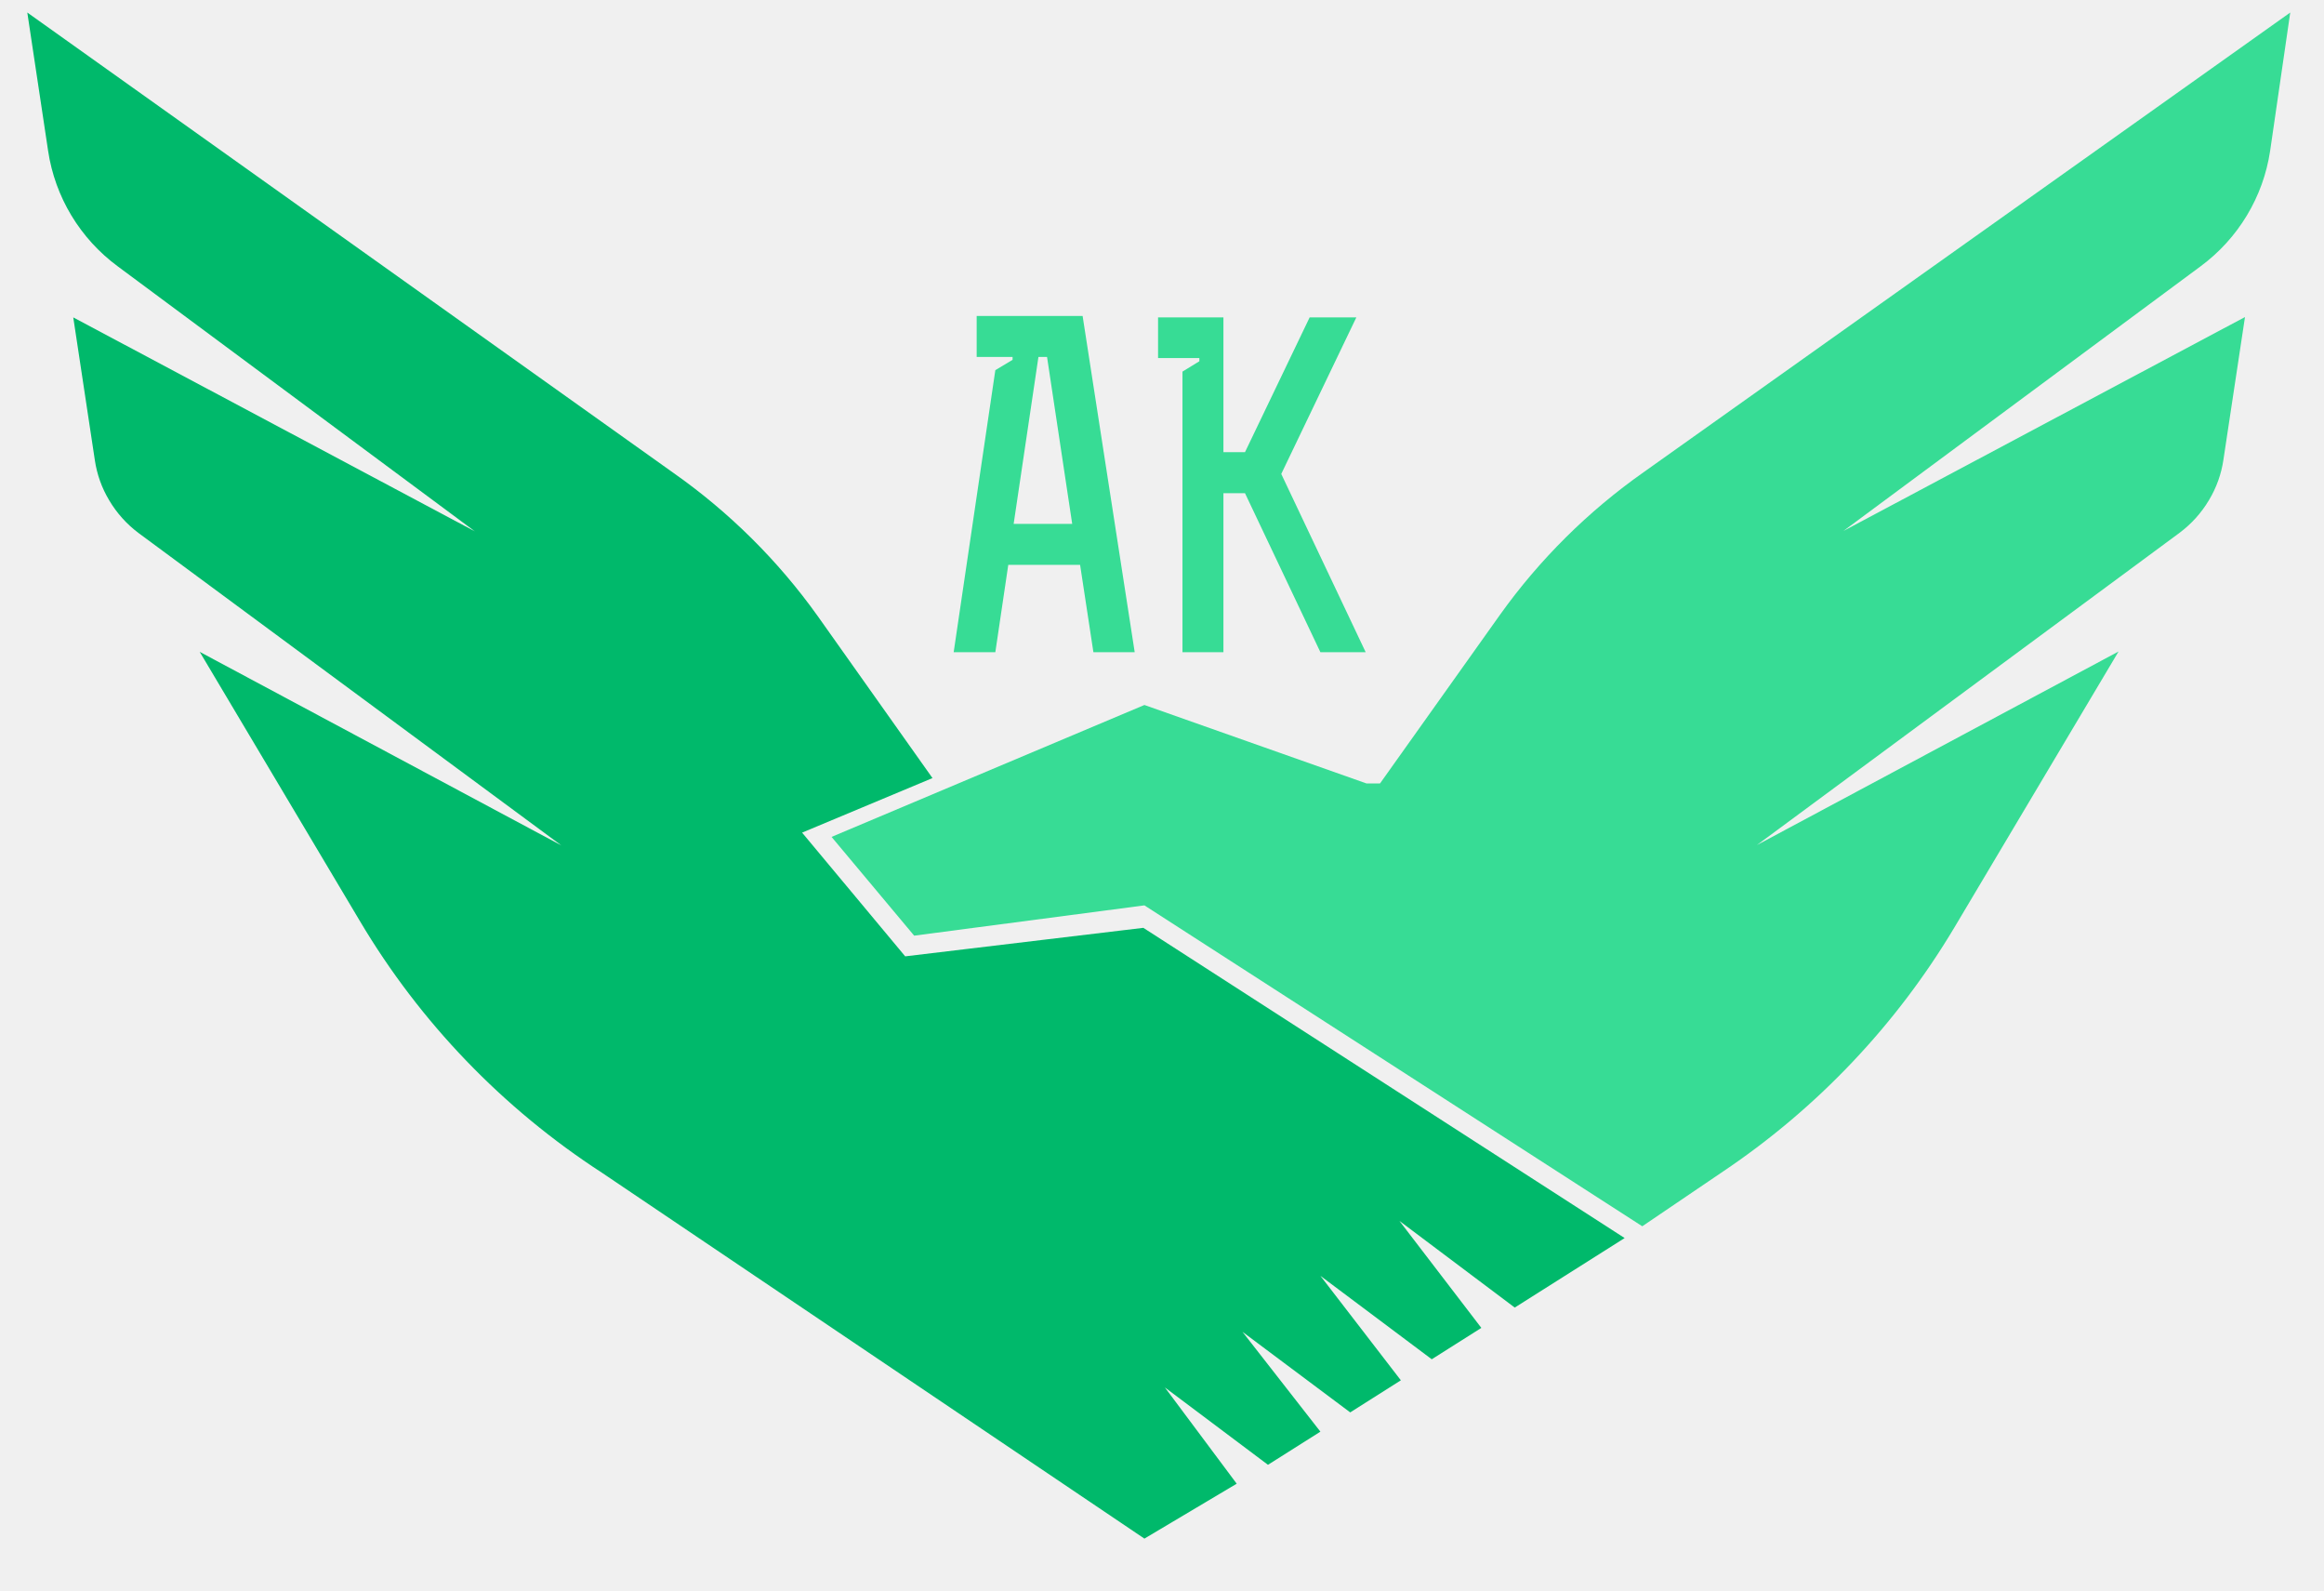
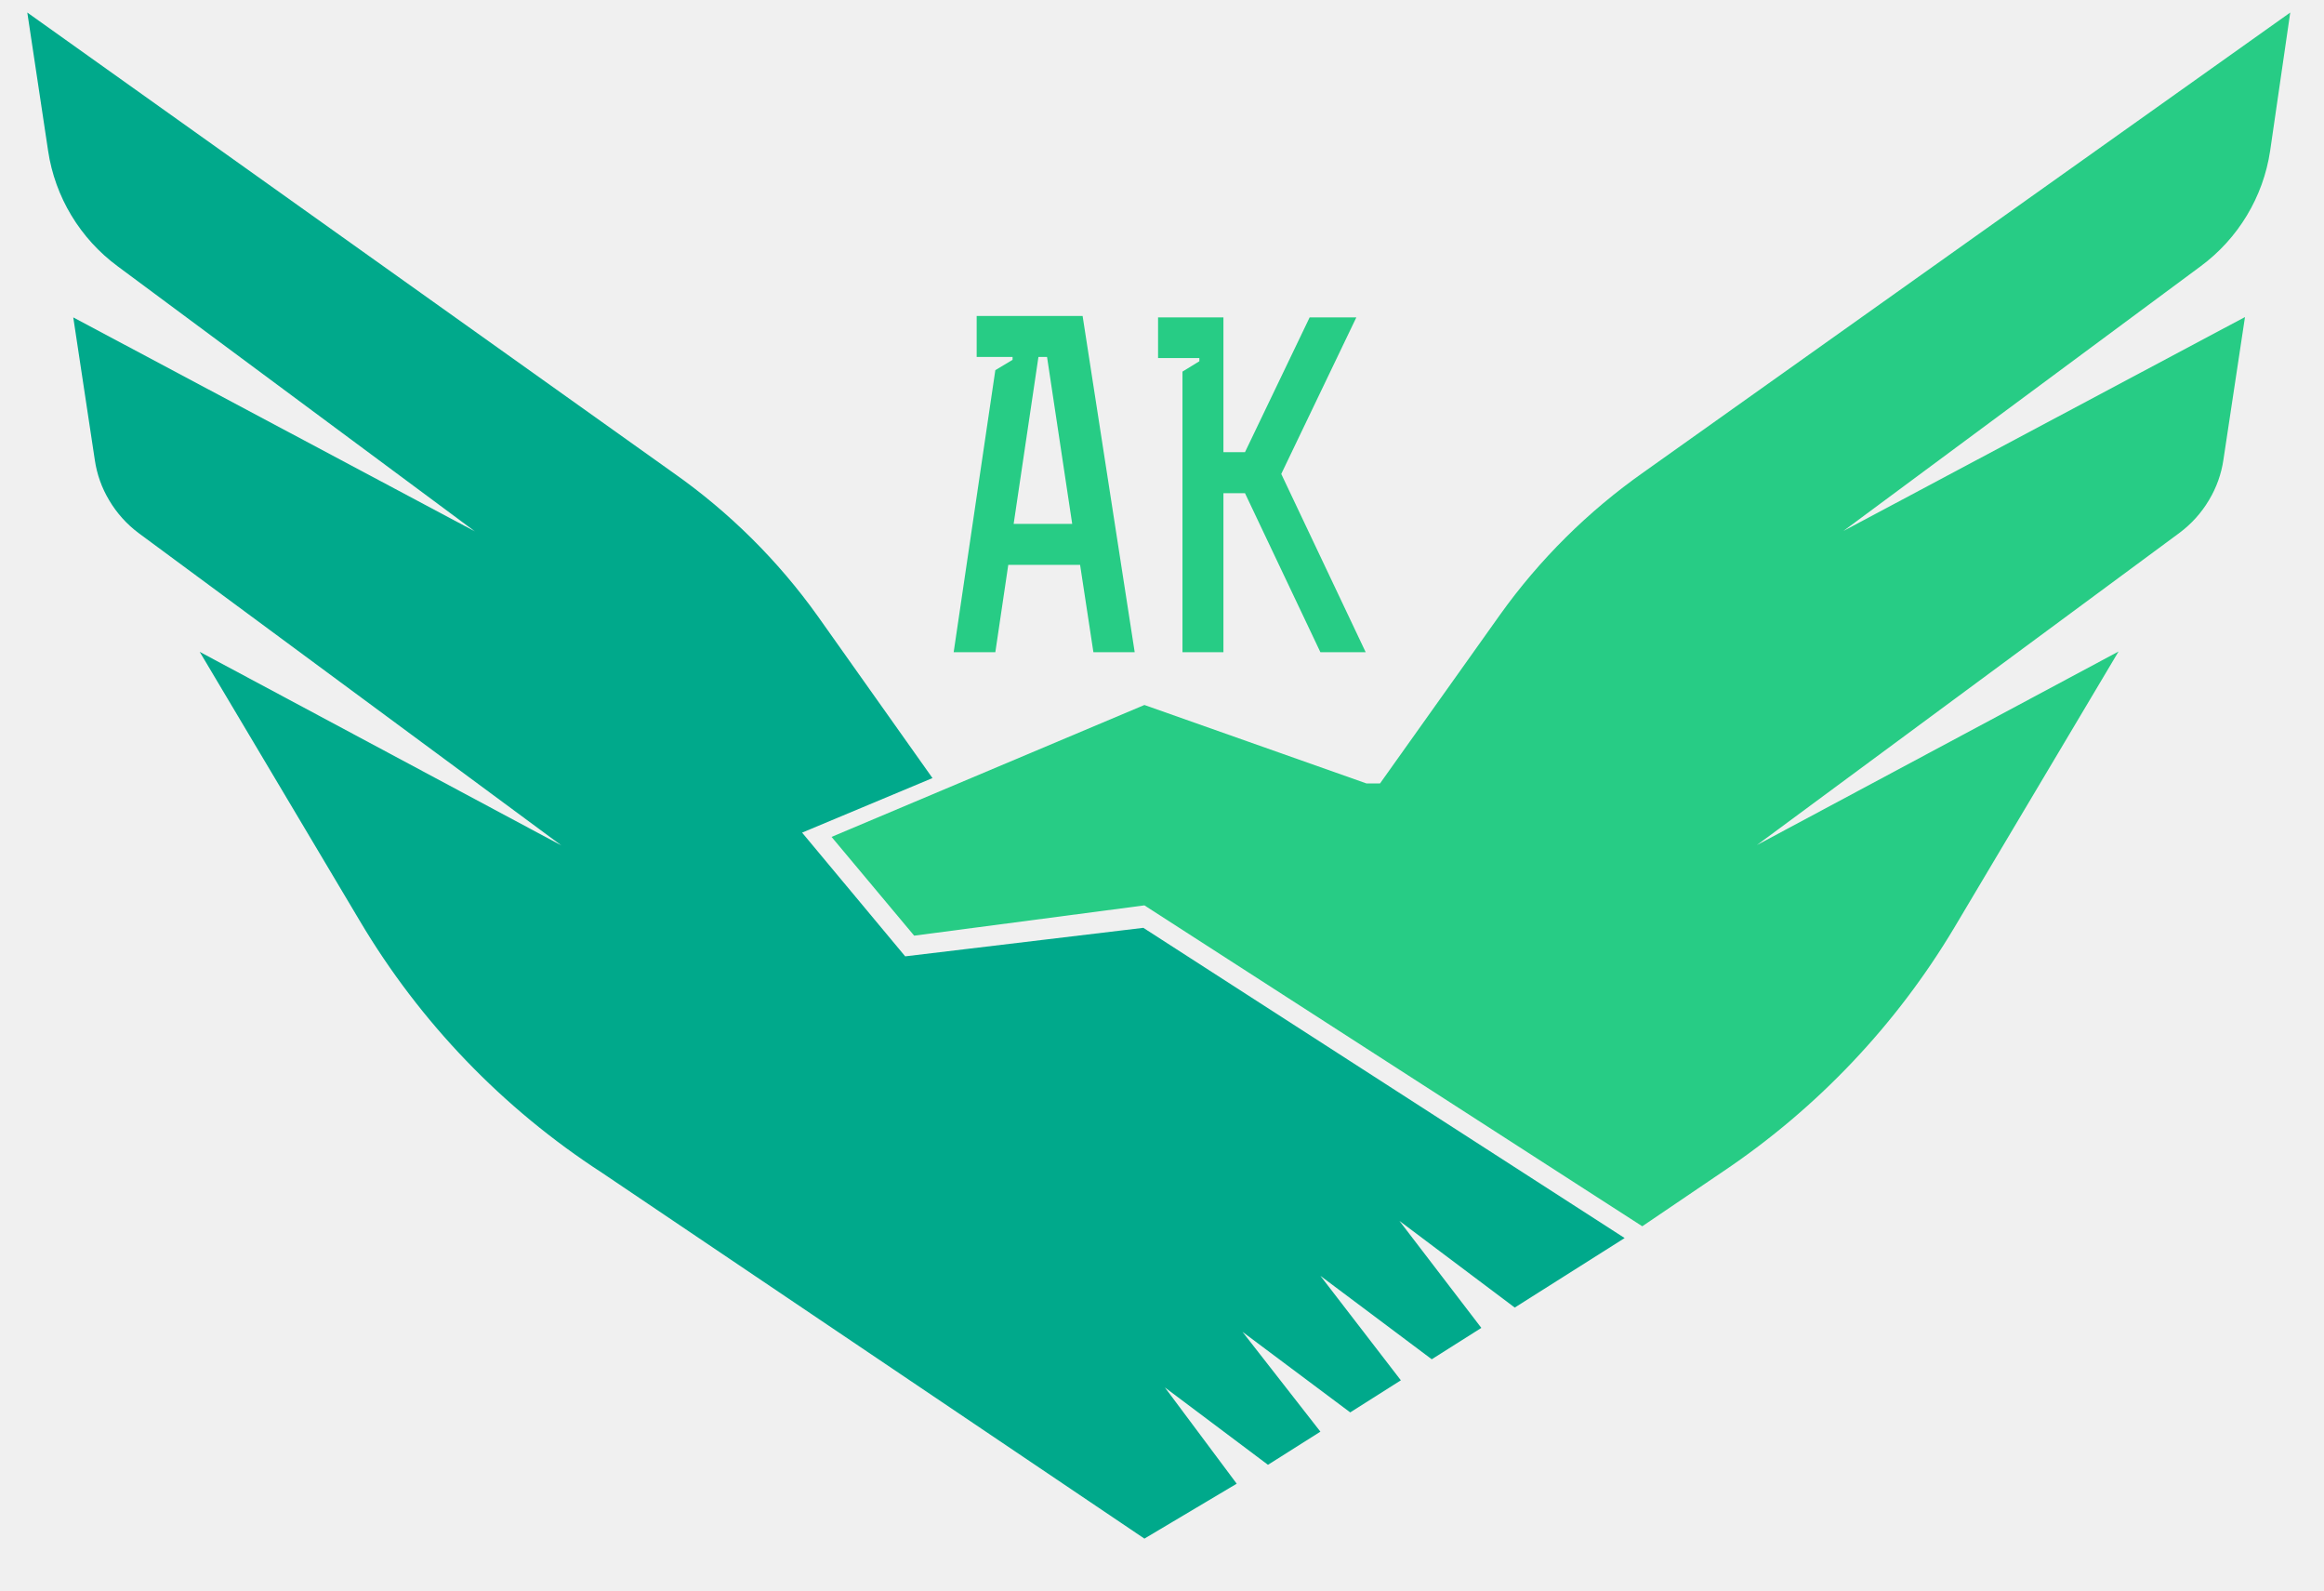
<svg xmlns="http://www.w3.org/2000/svg" width="95 * 2" height="65 * 2" viewBox="0 0 95 65" fill="none">
  <g clip-path="url(#clip0_1_2293)">
-     <path fill-rule="evenodd" clip-rule="evenodd" d="M1.116 0.512L1.967 6.166C2.249 8.052 3.274 9.75 4.816 10.887L19.411 21.714L2.995 12.971L3.876 18.799C3.961 19.381 4.16 19.941 4.464 20.446C4.772 20.967 5.181 21.423 5.668 21.786L22.95 34.551L8.164 26.639L14.712 37.64C17.169 41.779 20.556 45.3 24.609 47.927L46.781 62.877L50.554 60.633L47.618 56.699L51.832 59.861L53.975 58.506L50.789 54.426L55.194 57.719L57.264 56.408L53.975 52.138L58.527 55.548L60.554 54.266L57.206 49.894L61.919 53.435L66.412 50.594L46.737 37.917L37.002 39.082L32.788 34.026L38.118 31.797L33.419 25.167C31.806 22.91 29.82 20.939 27.546 19.338L1.116 0.512Z" fill="#00b96b" />
-     <path fill-rule="evenodd" clip-rule="evenodd" d="M93.62 0.512L67.191 19.295C64.916 20.895 62.93 22.866 61.317 25.123L56.413 32.015H55.855L46.781 28.81L33.992 34.201L37.369 38.237L46.781 36.999L67.132 50.113L70.465 47.854C74.307 45.266 77.525 41.867 79.891 37.902L86.602 26.624L71.816 34.536L89.098 21.772C89.585 21.408 89.994 20.953 90.302 20.431C90.605 19.926 90.805 19.367 90.889 18.785L91.77 12.956L75.354 21.699L89.95 10.887C91.492 9.75 92.516 8.052 92.798 6.166L93.62 0.512Z" fill="#37DC95" />
-     <path fill-rule="evenodd" clip-rule="evenodd" d="M43.829 21.408H41.436L42.449 14.588H42.801L43.829 21.408ZM39.924 14.588H41.392V14.705L40.687 15.127L38.984 26.653H40.687L41.216 23.083H44.152L44.696 26.653H46.384L44.255 12.913H39.924V14.588ZM50.011 12.971H47.339V14.632H49.027V14.763L48.337 15.186V26.653H50.011V20.154H50.892L53.975 26.653H55.826L52.375 19.368L55.444 12.971H53.535L50.892 18.479H50.011V12.971Z" fill="#37DC95" />
+     <path fill-rule="evenodd" clip-rule="evenodd" d="M1.116 0.512L1.967 6.166C2.249 8.052 3.274 9.75 4.816 10.887L19.411 21.714L2.995 12.971L3.876 18.799C3.961 19.381 4.16 19.941 4.464 20.446C4.772 20.967 5.181 21.423 5.668 21.786L22.95 34.551L8.164 26.639L14.712 37.64C17.169 41.779 20.556 45.3 24.609 47.927L46.781 62.877L50.554 60.633L47.618 56.699L51.832 59.861L53.975 58.506L50.789 54.426L55.194 57.719L57.264 56.408L53.975 52.138L58.527 55.548L60.554 54.266L57.206 49.894L61.919 53.435L66.412 50.594L46.737 37.917L37.002 39.082L32.788 34.026L38.118 31.797L33.419 25.167C31.806 22.91 29.82 20.939 27.546 19.338L1.116 0.512Z" fill="#00a98b" />
+     <path fill-rule="evenodd" clip-rule="evenodd" d="M93.62 0.512L67.191 19.295C64.916 20.895 62.93 22.866 61.317 25.123L56.413 32.015H55.855L46.781 28.81L33.992 34.201L37.369 38.237L46.781 36.999L67.132 50.113L70.465 47.854C74.307 45.266 77.525 41.867 79.891 37.902L86.602 26.624L71.816 34.536L89.098 21.772C89.585 21.408 89.994 20.953 90.302 20.431C90.605 19.926 90.805 19.367 90.889 18.785L91.77 12.956L75.354 21.699L89.95 10.887C91.492 9.75 92.516 8.052 92.798 6.166L93.62 0.512Z" fill="#27CC85" />
+     <path fill-rule="evenodd" clip-rule="evenodd" d="M43.829 21.408H41.436L42.449 14.588H42.801L43.829 21.408ZM39.924 14.588H41.392V14.705L40.687 15.127L38.984 26.653H40.687L41.216 23.083H44.152L44.696 26.653H46.384L44.255 12.913H39.924V14.588ZM50.011 12.971H47.339V14.632H49.027V14.763L48.337 15.186V26.653H50.011V20.154H50.892L53.975 26.653H55.826L52.375 19.368L55.444 12.971H53.535L50.892 18.479H50.011V12.971Z" fill="#27CC85" />
  </g>
  <defs>
    <clipPath id="clip0_1_2293">
      <rect width="94" height="64" fill="white" transform="translate(0.429199 0.104004)" />
    </clipPath>
  </defs>
</svg>
